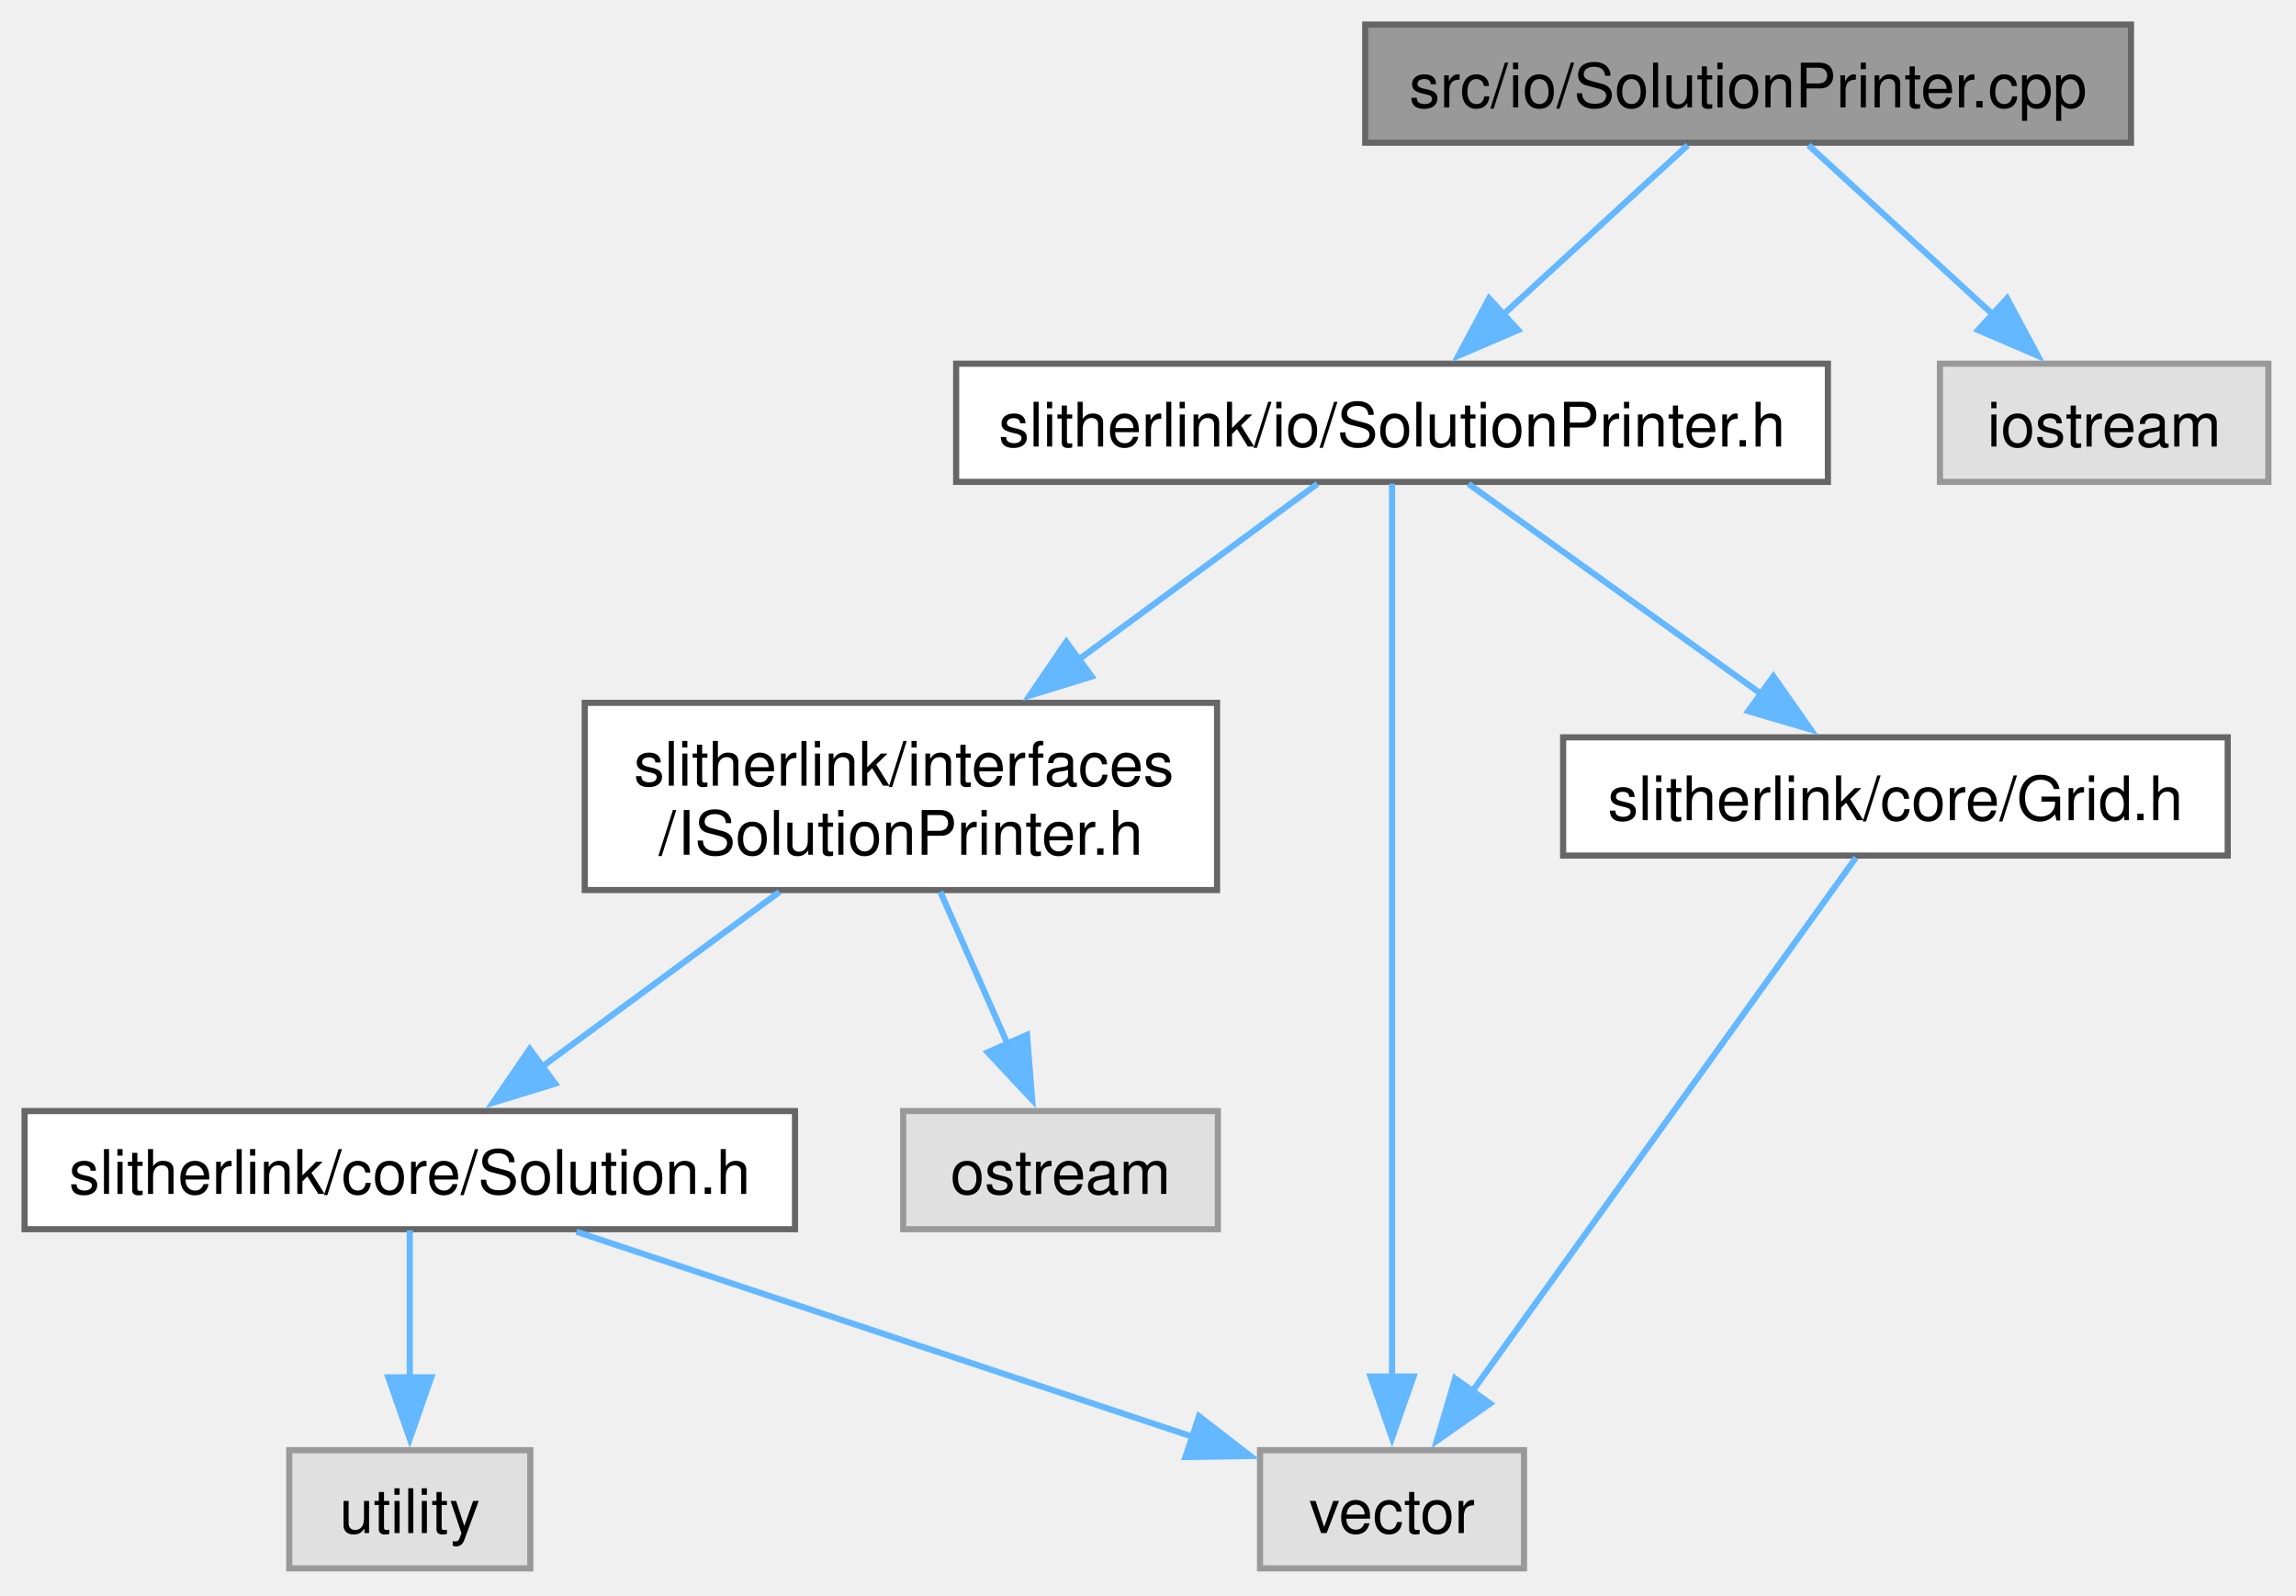
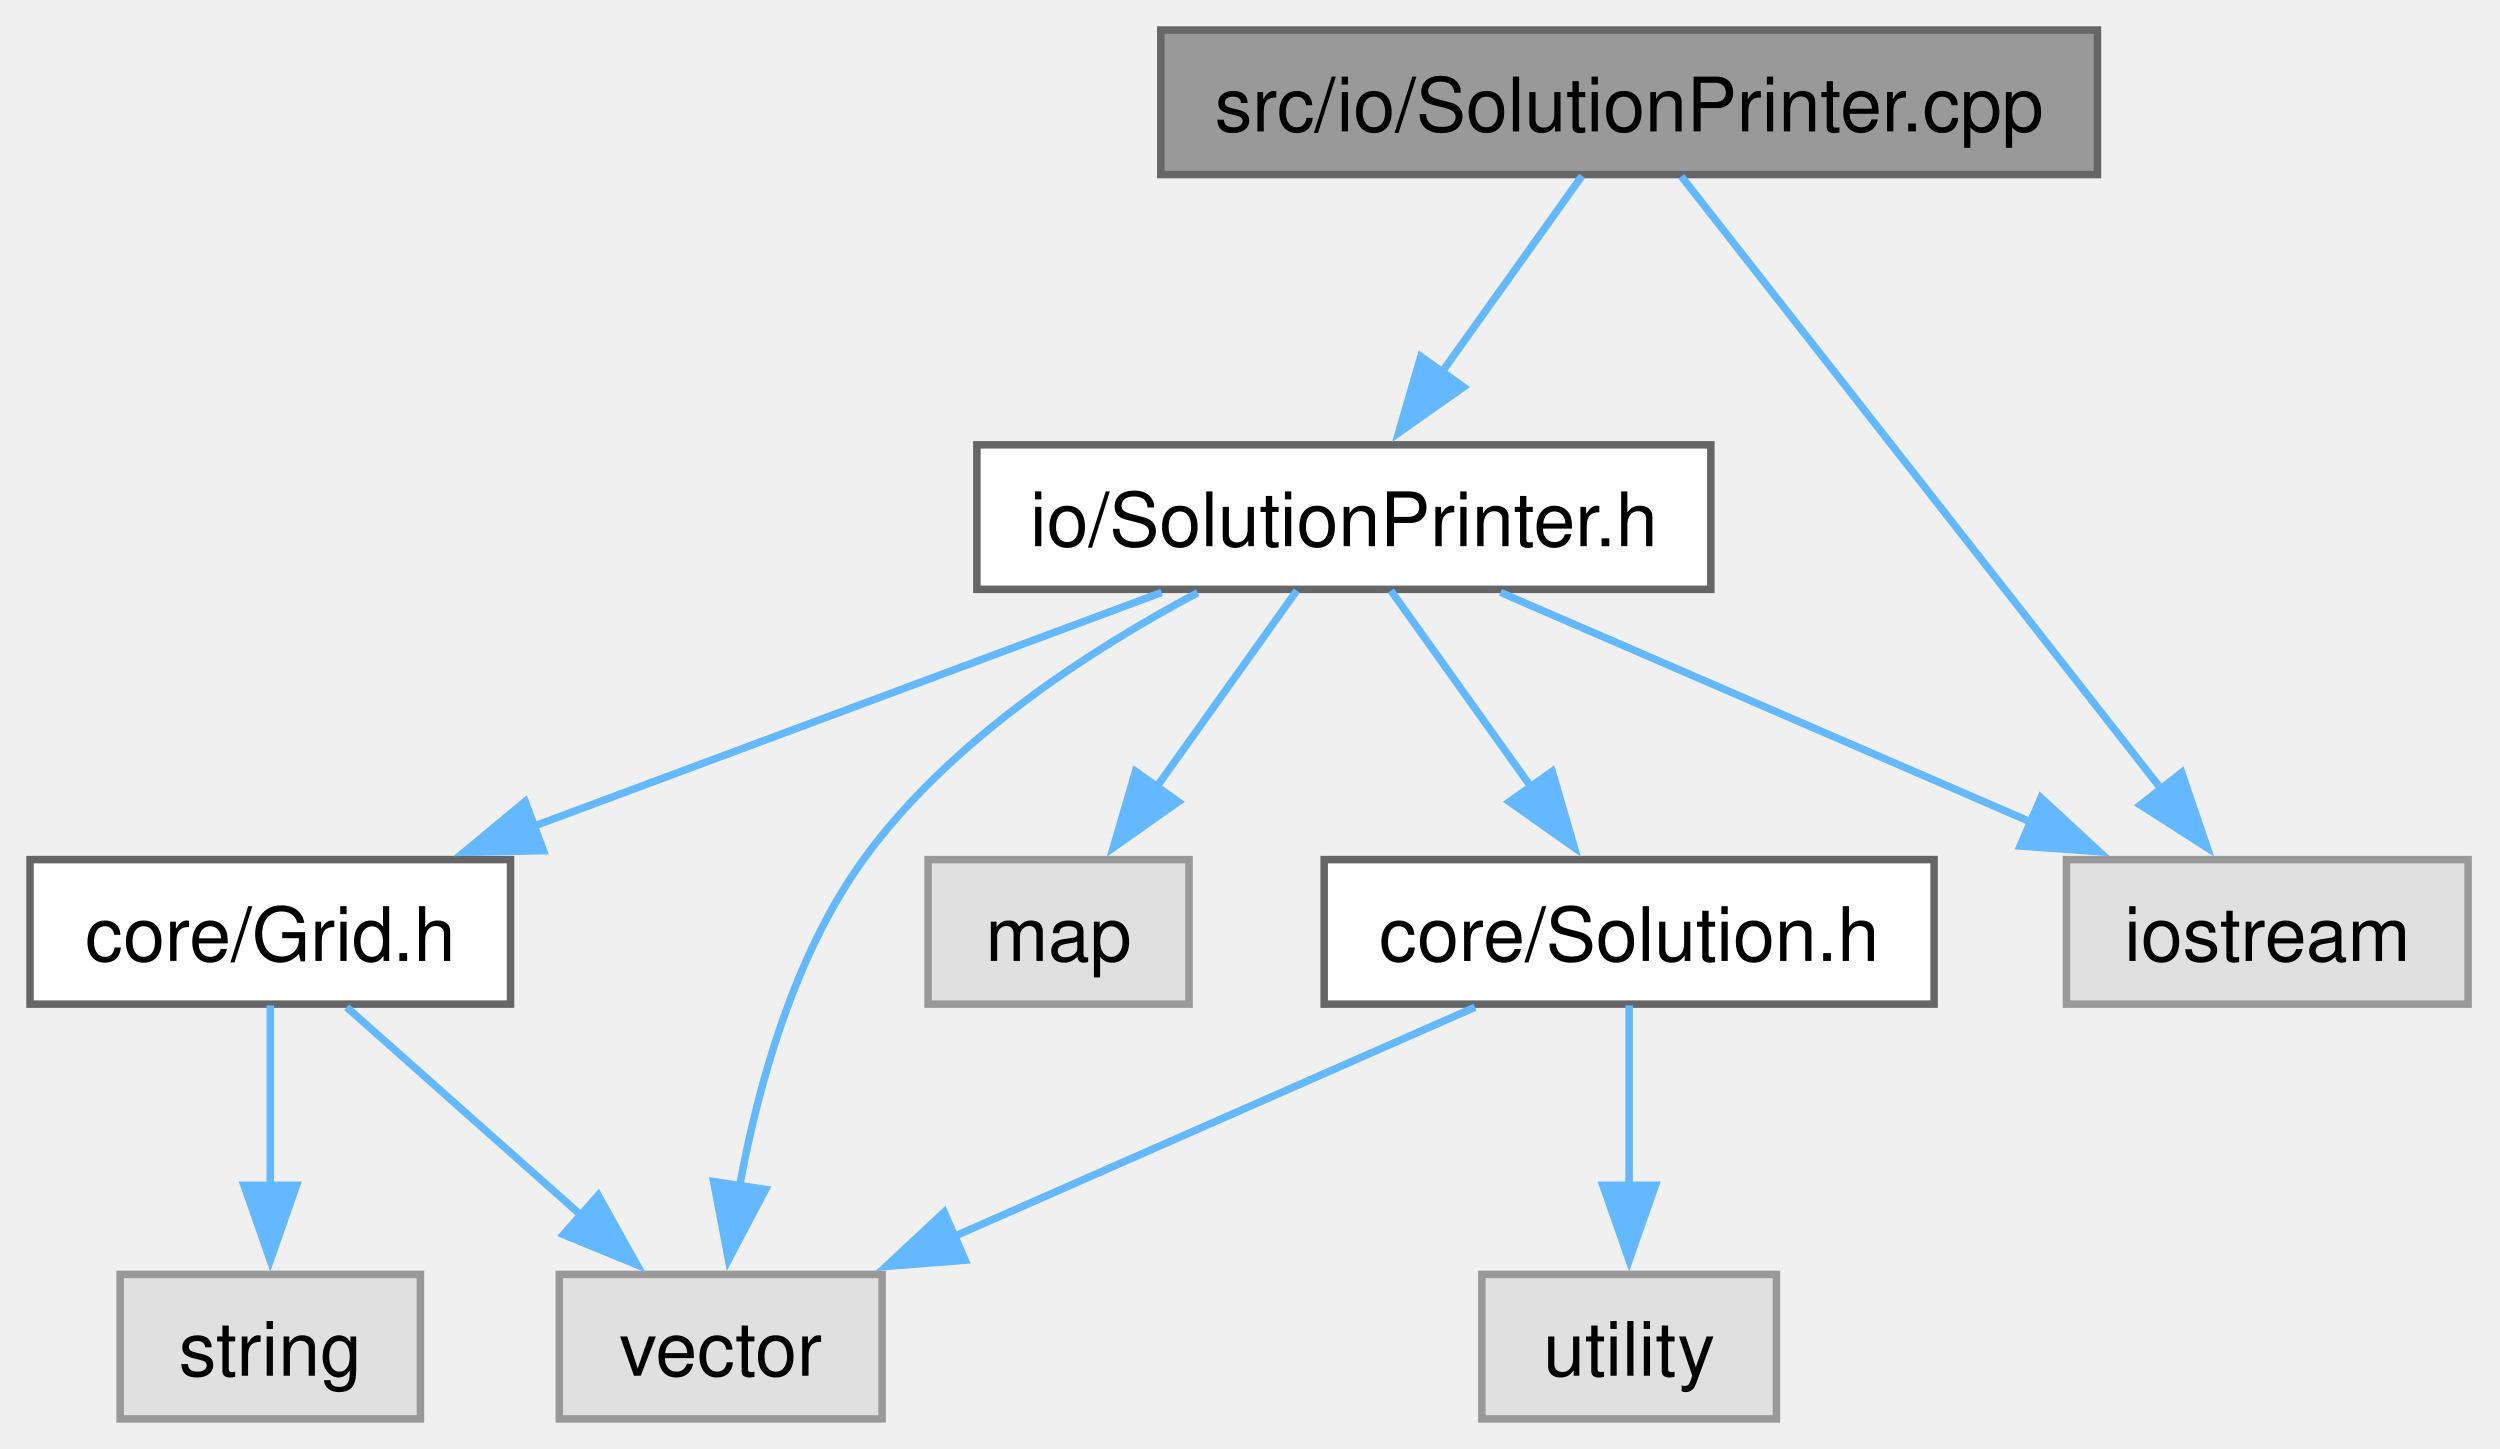
- <svg xmlns="http://www.w3.org/2000/svg" xmlns:xlink="http://www.w3.org/1999/xlink" width="374pt" height="260pt" viewBox="0.00 0.00 374.00 260.00">
-   <g id="graph0" class="graph" transform="scale(1 1) rotate(0) translate(4 255.5)">
+ <svg xmlns="http://www.w3.org/2000/svg" xmlns:xlink="http://www.w3.org/1999/xlink" width="333pt" height="193pt" viewBox="0.00 0.00 333.00 193.00">
+   <g id="graph0" class="graph" transform="scale(1 1) rotate(0) translate(4 189)">
    <g id="Node000001" class="node">
      <g id="a_Node000001">
        <a xlink:title=" ">
-           <polygon fill="#999999" stroke="#666666" points="343.12,-251.5 218.38,-251.5 218.38,-232.25 343.12,-232.25 343.12,-251.5" />
-           <text xml:space="preserve" text-anchor="middle" x="280.75" y="-238" font-family="Helvetica,sans-Serif" font-size="10.00">src/io/SolutionPrinter.cpp</text>
+           <polygon fill="#999999" stroke="#666666" points="275.38,-185 150.62,-185 150.62,-165.75 275.38,-165.75 275.38,-185" />
+           <text xml:space="preserve" text-anchor="middle" x="213" y="-171.5" font-family="Helvetica,sans-Serif" font-size="10.00">src/io/SolutionPrinter.cpp</text>
        </a>
      </g>
    </g>
    <g id="Node000002" class="node">
      <g id="a_Node000002">
        <a xlink:href="_solution_printer_8h.html" target="_top" xlink:title=" ">
-           <polygon fill="white" stroke="#666666" points="293.75,-196.25 151.75,-196.25 151.75,-177 293.75,-177 293.75,-196.25" />
-           <text xml:space="preserve" text-anchor="middle" x="222.75" y="-182.75" font-family="Helvetica,sans-Serif" font-size="10.00">slitherlink/io/SolutionPrinter.h</text>
+           <polygon fill="white" stroke="#666666" points="223.88,-129.75 126.12,-129.75 126.12,-110.5 223.88,-110.5 223.88,-129.75" />
+           <text xml:space="preserve" text-anchor="middle" x="175" y="-116.25" font-family="Helvetica,sans-Serif" font-size="10.00">io/SolutionPrinter.h</text>
        </a>
      </g>
    </g>
    <g id="edge1_Node000001_Node000002" class="edge">
      <g id="a_edge1_Node000001_Node000002">
        <a xlink:title=" ">
-           <path fill="none" stroke="#63b8ff" d="M270.91,-231.84C262.7,-224.3 250.77,-213.35 240.84,-204.23" />
-           <polygon fill="#63b8ff" stroke="#63b8ff" points="243.29,-201.73 233.56,-197.55 238.56,-206.89 243.29,-201.73" />
+           <path fill="none" stroke="#63b8ff" d="M206.73,-165.58C201.64,-158.46 194.3,-148.18 187.97,-139.3" />
+           <polygon fill="#63b8ff" stroke="#63b8ff" points="190.95,-137.45 182.29,-131.34 185.25,-141.51 190.95,-137.45" />
+         </a>
+       </g>
+     </g>
+     <g id="Node000008" class="node">
+       <g id="a_Node000008">
+         <a xlink:title=" ">
+           <polygon fill="#e0e0e0" stroke="#999999" points="324.75,-74.5 271.25,-74.5 271.25,-55.25 324.75,-55.25 324.75,-74.5" />
+           <text xml:space="preserve" text-anchor="middle" x="298" y="-61" font-family="Helvetica,sans-Serif" font-size="10.00">iostream</text>
+         </a>
+       </g>
+     </g>
+     <g id="edge11_Node000001_Node000008" class="edge">
+       <g id="a_edge11_Node000001_Node000008">
+         <a xlink:title=" ">
+           <path fill="none" stroke="#63b8ff" d="M219.96,-165.5C233.9,-147.69 265.52,-107.33 283.95,-83.81" />
+           <polygon fill="#63b8ff" stroke="#63b8ff" points="286.6,-86.1 290.01,-76.07 281.09,-81.78 286.6,-86.1" />
+         </a>
+       </g>
+     </g>
+     <g id="Node000003" class="node">
+       <g id="a_Node000003">
+         <a xlink:href="_grid_8h.html" target="_top" xlink:title=" ">
+           <polygon fill="white" stroke="#666666" points="64,-74.5 0,-74.5 0,-55.25 64,-55.25 64,-74.5" />
+           <text xml:space="preserve" text-anchor="middle" x="32" y="-61" font-family="Helvetica,sans-Serif" font-size="10.00">core/Grid.h</text>
+         </a>
+       </g>
+     </g>
+     <g id="edge2_Node000002_Node000003" class="edge">
+       <g id="a_edge2_Node000002_Node000003">
+         <a xlink:title=" ">
+           <path fill="none" stroke="#63b8ff" d="M150.74,-110.09C127.73,-101.52 92.91,-88.56 66.92,-78.88" />
+           <polygon fill="#63b8ff" stroke="#63b8ff" points="68.39,-75.69 57.8,-75.48 65.95,-82.25 68.39,-75.69" />
+         </a>
+       </g>
+     </g>
+     <g id="Node000004" class="node">
+       <g id="a_Node000004">
+         <a xlink:title=" ">
+           <polygon fill="#e0e0e0" stroke="#999999" points="113.5,-19.25 70.5,-19.25 70.5,0 113.5,0 113.5,-19.25" />
+           <text xml:space="preserve" text-anchor="middle" x="92" y="-5.75" font-family="Helvetica,sans-Serif" font-size="10.00">vector</text>
+         </a>
+       </g>
+     </g>
+     <g id="edge9_Node000002_Node000004" class="edge">
+       <g id="a_edge9_Node000002_Node000004">
+         <a xlink:title=" ">
+           <path fill="none" stroke="#63b8ff" d="M155.53,-110.05C141.24,-102.46 122.42,-90.31 111,-74.5 101.76,-61.71 96.97,-44.41 94.52,-31.04" />
+           <polygon fill="#63b8ff" stroke="#63b8ff" points="97.98,-30.57 93.03,-21.2 91.06,-31.61 97.98,-30.57" />
+         </a>
+       </g>
+     </g>
+     <g id="Node000006" class="node">
+       <g id="a_Node000006">
+         <a xlink:href="_solution_8h.html" target="_top" xlink:title=" ">
+           <polygon fill="white" stroke="#666666" points="253.62,-74.5 172.38,-74.5 172.38,-55.25 253.62,-55.25 253.62,-74.5" />
+           <text xml:space="preserve" text-anchor="middle" x="213" y="-61" font-family="Helvetica,sans-Serif" font-size="10.00">core/Solution.h</text>
+         </a>
+       </g>
+     </g>
+     <g id="edge5_Node000002_Node000006" class="edge">
+       <g id="a_edge5_Node000002_Node000006">
+         <a xlink:title=" ">
+           <path fill="none" stroke="#63b8ff" d="M181.27,-110.33C186.36,-103.21 193.7,-92.93 200.03,-84.05" />
+           <polygon fill="#63b8ff" stroke="#63b8ff" points="202.75,-86.26 205.71,-76.09 197.05,-82.2 202.75,-86.26" />
+         </a>
+       </g>
+     </g>
+     <g id="edge8_Node000002_Node000008" class="edge">
+       <g id="a_edge8_Node000002_Node000008">
+         <a xlink:title=" ">
+           <path fill="none" stroke="#63b8ff" d="M195.87,-110.09C215.3,-101.68 244.54,-89.02 266.76,-79.4" />
+           <polygon fill="#63b8ff" stroke="#63b8ff" points="267.86,-82.74 275.64,-75.55 265.08,-76.31 267.86,-82.74" />
        </a>
      </g>
    </g>
    <g id="Node000009" class="node">
      <g id="a_Node000009">
        <a xlink:title=" ">
-           <polygon fill="#e0e0e0" stroke="#999999" points="365.5,-196.25 312,-196.25 312,-177 365.5,-177 365.5,-196.25" />
-           <text xml:space="preserve" text-anchor="middle" x="338.75" y="-182.75" font-family="Helvetica,sans-Serif" font-size="10.00">iostream</text>
+           <polygon fill="#e0e0e0" stroke="#999999" points="154.38,-74.5 119.62,-74.5 119.62,-55.25 154.38,-55.25 154.38,-74.5" />
+           <text xml:space="preserve" text-anchor="middle" x="137" y="-61" font-family="Helvetica,sans-Serif" font-size="10.00">map</text>
        </a>
      </g>
    </g>
-     <g id="edge10_Node000001_Node000009" class="edge">
-       <g id="a_edge10_Node000001_Node000009">
+     <g id="edge10_Node000002_Node000009" class="edge">
+       <g id="a_edge10_Node000002_Node000009">
        <a xlink:title=" ">
-           <path fill="none" stroke="#63b8ff" d="M290.59,-231.84C298.8,-224.3 310.73,-213.35 320.66,-204.23" />
-           <polygon fill="#63b8ff" stroke="#63b8ff" points="322.94,-206.89 327.94,-197.55 318.21,-201.73 322.94,-206.89" />
-         </a>
-       </g>
-     </g>
-     <g id="Node000003" class="node">
-       <g id="a_Node000003">
-         <a xlink:href="_i_solution_printer_8h.html" target="_top" xlink:title=" ">
-           <polygon fill="white" stroke="#666666" points="194.25,-141 91.25,-141 91.25,-110.5 194.25,-110.5 194.25,-141" />
-           <text xml:space="preserve" text-anchor="start" x="99.25" y="-127.5" font-family="Helvetica,sans-Serif" font-size="10.00">slitherlink/interfaces</text>
-           <text xml:space="preserve" text-anchor="middle" x="142.75" y="-116.25" font-family="Helvetica,sans-Serif" font-size="10.00">/ISolutionPrinter.h</text>
-         </a>
-       </g>
-     </g>
-     <g id="edge2_Node000002_Node000003" class="edge">
-       <g id="a_edge2_Node000002_Node000003">
-         <a xlink:title=" ">
-           <path fill="none" stroke="#63b8ff" d="M210.6,-176.68C200.23,-169.05 184.9,-157.77 171.44,-147.86" />
-           <polygon fill="#63b8ff" stroke="#63b8ff" points="173.84,-145.29 163.72,-142.18 169.69,-150.93 173.84,-145.29" />
-         </a>
-       </g>
-     </g>
-     <g id="Node000006" class="node">
-       <g id="a_Node000006">
-         <a xlink:title=" ">
-           <polygon fill="#e0e0e0" stroke="#999999" points="244.25,-19.25 201.25,-19.25 201.25,0 244.25,0 244.25,-19.25" />
-           <text xml:space="preserve" text-anchor="middle" x="222.75" y="-5.75" font-family="Helvetica,sans-Serif" font-size="10.00">vector</text>
-         </a>
-       </g>
-     </g>
-     <g id="edge9_Node000002_Node000006" class="edge">
-       <g id="a_edge9_Node000002_Node000006">
-         <a xlink:title=" ">
-           <path fill="none" stroke="#63b8ff" d="M222.75,-176.71C222.75,-149.8 222.75,-68.94 222.75,-30.87" />
-           <polygon fill="#63b8ff" stroke="#63b8ff" points="226.25,-31.25 222.75,-21.25 219.25,-31.25 226.25,-31.25" />
-         </a>
-       </g>
-     </g>
-     <g id="Node000008" class="node">
-       <g id="a_Node000008">
-         <a xlink:href="_grid_8h.html" target="_top" xlink:title=" ">
-           <polygon fill="white" stroke="#666666" points="358.88,-135.38 250.62,-135.38 250.62,-116.12 358.88,-116.12 358.88,-135.38" />
-           <text xml:space="preserve" text-anchor="middle" x="304.75" y="-121.88" font-family="Helvetica,sans-Serif" font-size="10.00">slitherlink/core/Grid.h</text>
-         </a>
-       </g>
-     </g>
-     <g id="edge7_Node000002_Node000008" class="edge">
-       <g id="a_edge7_Node000002_Node000008">
-         <a xlink:title=" ">
-           <path fill="none" stroke="#63b8ff" d="M235.2,-176.68C247.85,-167.61 267.68,-153.37 282.94,-142.41" />
-           <polygon fill="#63b8ff" stroke="#63b8ff" points="284.87,-145.33 290.95,-136.66 280.78,-139.65 284.87,-145.33" />
-         </a>
-       </g>
-     </g>
-     <g id="Node000004" class="node">
-       <g id="a_Node000004">
-         <a xlink:href="_solution_8h.html" target="_top" xlink:title=" ">
-           <polygon fill="white" stroke="#666666" points="125.5,-74.5 0,-74.5 0,-55.25 125.5,-55.25 125.5,-74.5" />
-           <text xml:space="preserve" text-anchor="middle" x="62.75" y="-61" font-family="Helvetica,sans-Serif" font-size="10.00">slitherlink/core/Solution.h</text>
+           <path fill="none" stroke="#63b8ff" d="M168.73,-110.33C163.64,-103.21 156.3,-92.93 149.97,-84.05" />
+           <polygon fill="#63b8ff" stroke="#63b8ff" points="152.95,-82.2 144.29,-76.09 147.25,-86.26 152.95,-82.2" />
        </a>
      </g>
    </g>
    <g id="edge3_Node000003_Node000004" class="edge">
      <g id="a_edge3_Node000003_Node000004">
        <a xlink:title=" ">
-           <path fill="none" stroke="#63b8ff" d="M122.97,-110.2C111.15,-101.49 96.11,-90.43 84.03,-81.53" />
-           <polygon fill="#63b8ff" stroke="#63b8ff" points="86.43,-78.96 76.3,-75.85 82.28,-84.59 86.43,-78.96" />
+           <path fill="none" stroke="#63b8ff" d="M42.18,-54.84C50.76,-47.22 63.27,-36.12 73.6,-26.95" />
+           <polygon fill="#63b8ff" stroke="#63b8ff" points="75.68,-29.79 80.84,-20.53 71.04,-24.55 75.68,-29.79" />
+         </a>
+       </g>
+     </g>
+     <g id="Node000005" class="node">
+       <g id="a_Node000005">
+         <a xlink:title=" ">
+           <polygon fill="#e0e0e0" stroke="#999999" points="52,-19.25 12,-19.25 12,0 52,0 52,-19.25" />
+           <text xml:space="preserve" text-anchor="middle" x="32" y="-5.75" font-family="Helvetica,sans-Serif" font-size="10.00">string</text>
+         </a>
+       </g>
+     </g>
+     <g id="edge4_Node000003_Node000005" class="edge">
+       <g id="a_edge4_Node000003_Node000005">
+         <a xlink:title=" ">
+           <path fill="none" stroke="#63b8ff" d="M32,-55.08C32,-48.57 32,-39.42 32,-31.12" />
+           <polygon fill="#63b8ff" stroke="#63b8ff" points="35.5,-31.12 32,-21.12 28.5,-31.12 35.5,-31.12" />
+         </a>
+       </g>
+     </g>
+     <g id="edge6_Node000006_Node000004" class="edge">
+       <g id="a_edge6_Node000006_Node000004">
+         <a xlink:title=" ">
+           <path fill="none" stroke="#63b8ff" d="M192.47,-54.84C173.44,-46.47 144.85,-33.88 123.03,-24.28" />
+           <polygon fill="#63b8ff" stroke="#63b8ff" points="124.57,-21.14 114.01,-20.31 121.76,-27.54 124.57,-21.14" />
        </a>
      </g>
    </g>
    <g id="Node000007" class="node">
      <g id="a_Node000007">
        <a xlink:title=" ">
-           <polygon fill="#e0e0e0" stroke="#999999" points="194.38,-74.5 143.12,-74.5 143.12,-55.25 194.38,-55.25 194.38,-74.5" />
-           <text xml:space="preserve" text-anchor="middle" x="168.75" y="-61" font-family="Helvetica,sans-Serif" font-size="10.00">ostream</text>
+           <polygon fill="#e0e0e0" stroke="#999999" points="232.62,-19.25 193.38,-19.25 193.38,0 232.62,0 232.62,-19.25" />
+           <text xml:space="preserve" text-anchor="middle" x="213" y="-5.75" font-family="Helvetica,sans-Serif" font-size="10.00">utility</text>
        </a>
      </g>
    </g>
-     <g id="edge6_Node000003_Node000007" class="edge">
-       <g id="a_edge6_Node000003_Node000007">
+     <g id="edge7_Node000006_Node000007" class="edge">
+       <g id="a_edge7_Node000006_Node000007">
        <a xlink:title=" ">
-           <path fill="none" stroke="#63b8ff" d="M149.18,-110.2C152.49,-102.7 156.57,-93.45 160.15,-85.35" />
-           <polygon fill="#63b8ff" stroke="#63b8ff" points="163.29,-86.9 164.13,-76.34 156.89,-84.07 163.29,-86.9" />
-         </a>
-       </g>
-     </g>
-     <g id="Node000005" class="node">
-       <g id="a_Node000005">
-         <a xlink:title=" ">
-           <polygon fill="#e0e0e0" stroke="#999999" points="82.38,-19.25 43.12,-19.25 43.12,0 82.38,0 82.38,-19.25" />
-           <text xml:space="preserve" text-anchor="middle" x="62.75" y="-5.75" font-family="Helvetica,sans-Serif" font-size="10.00">utility</text>
-         </a>
-       </g>
-     </g>
-     <g id="edge4_Node000004_Node000005" class="edge">
-       <g id="a_edge4_Node000004_Node000005">
-         <a xlink:title=" ">
-           <path fill="none" stroke="#63b8ff" d="M62.75,-55.08C62.75,-48.57 62.75,-39.42 62.75,-31.12" />
-           <polygon fill="#63b8ff" stroke="#63b8ff" points="66.25,-31.12 62.75,-21.12 59.25,-31.12 66.25,-31.12" />
-         </a>
-       </g>
-     </g>
-     <g id="edge5_Node000004_Node000006" class="edge">
-       <g id="a_edge5_Node000004_Node000006">
-         <a xlink:title=" ">
-           <path fill="none" stroke="#63b8ff" d="M89.89,-54.84C117.72,-45.58 160.99,-31.18 190.54,-21.35" />
-           <polygon fill="#63b8ff" stroke="#63b8ff" points="191.31,-24.78 199.69,-18.3 189.1,-18.14 191.31,-24.78" />
-         </a>
-       </g>
-     </g>
-     <g id="edge8_Node000008_Node000006" class="edge">
-       <g id="a_edge8_Node000008_Node000006">
-         <a xlink:title=" ">
-           <path fill="none" stroke="#63b8ff" d="M298.32,-115.79C284.84,-97.04 253.45,-53.35 235.65,-28.58" />
-           <polygon fill="#63b8ff" stroke="#63b8ff" points="238.72,-26.85 230.04,-20.77 233.03,-30.93 238.72,-26.85" />
+           <path fill="none" stroke="#63b8ff" d="M213,-55.08C213,-48.57 213,-39.42 213,-31.12" />
+           <polygon fill="#63b8ff" stroke="#63b8ff" points="216.5,-31.12 213,-21.12 209.5,-31.12 216.5,-31.12" />
        </a>
      </g>
    </g>
  </g>
</svg>
